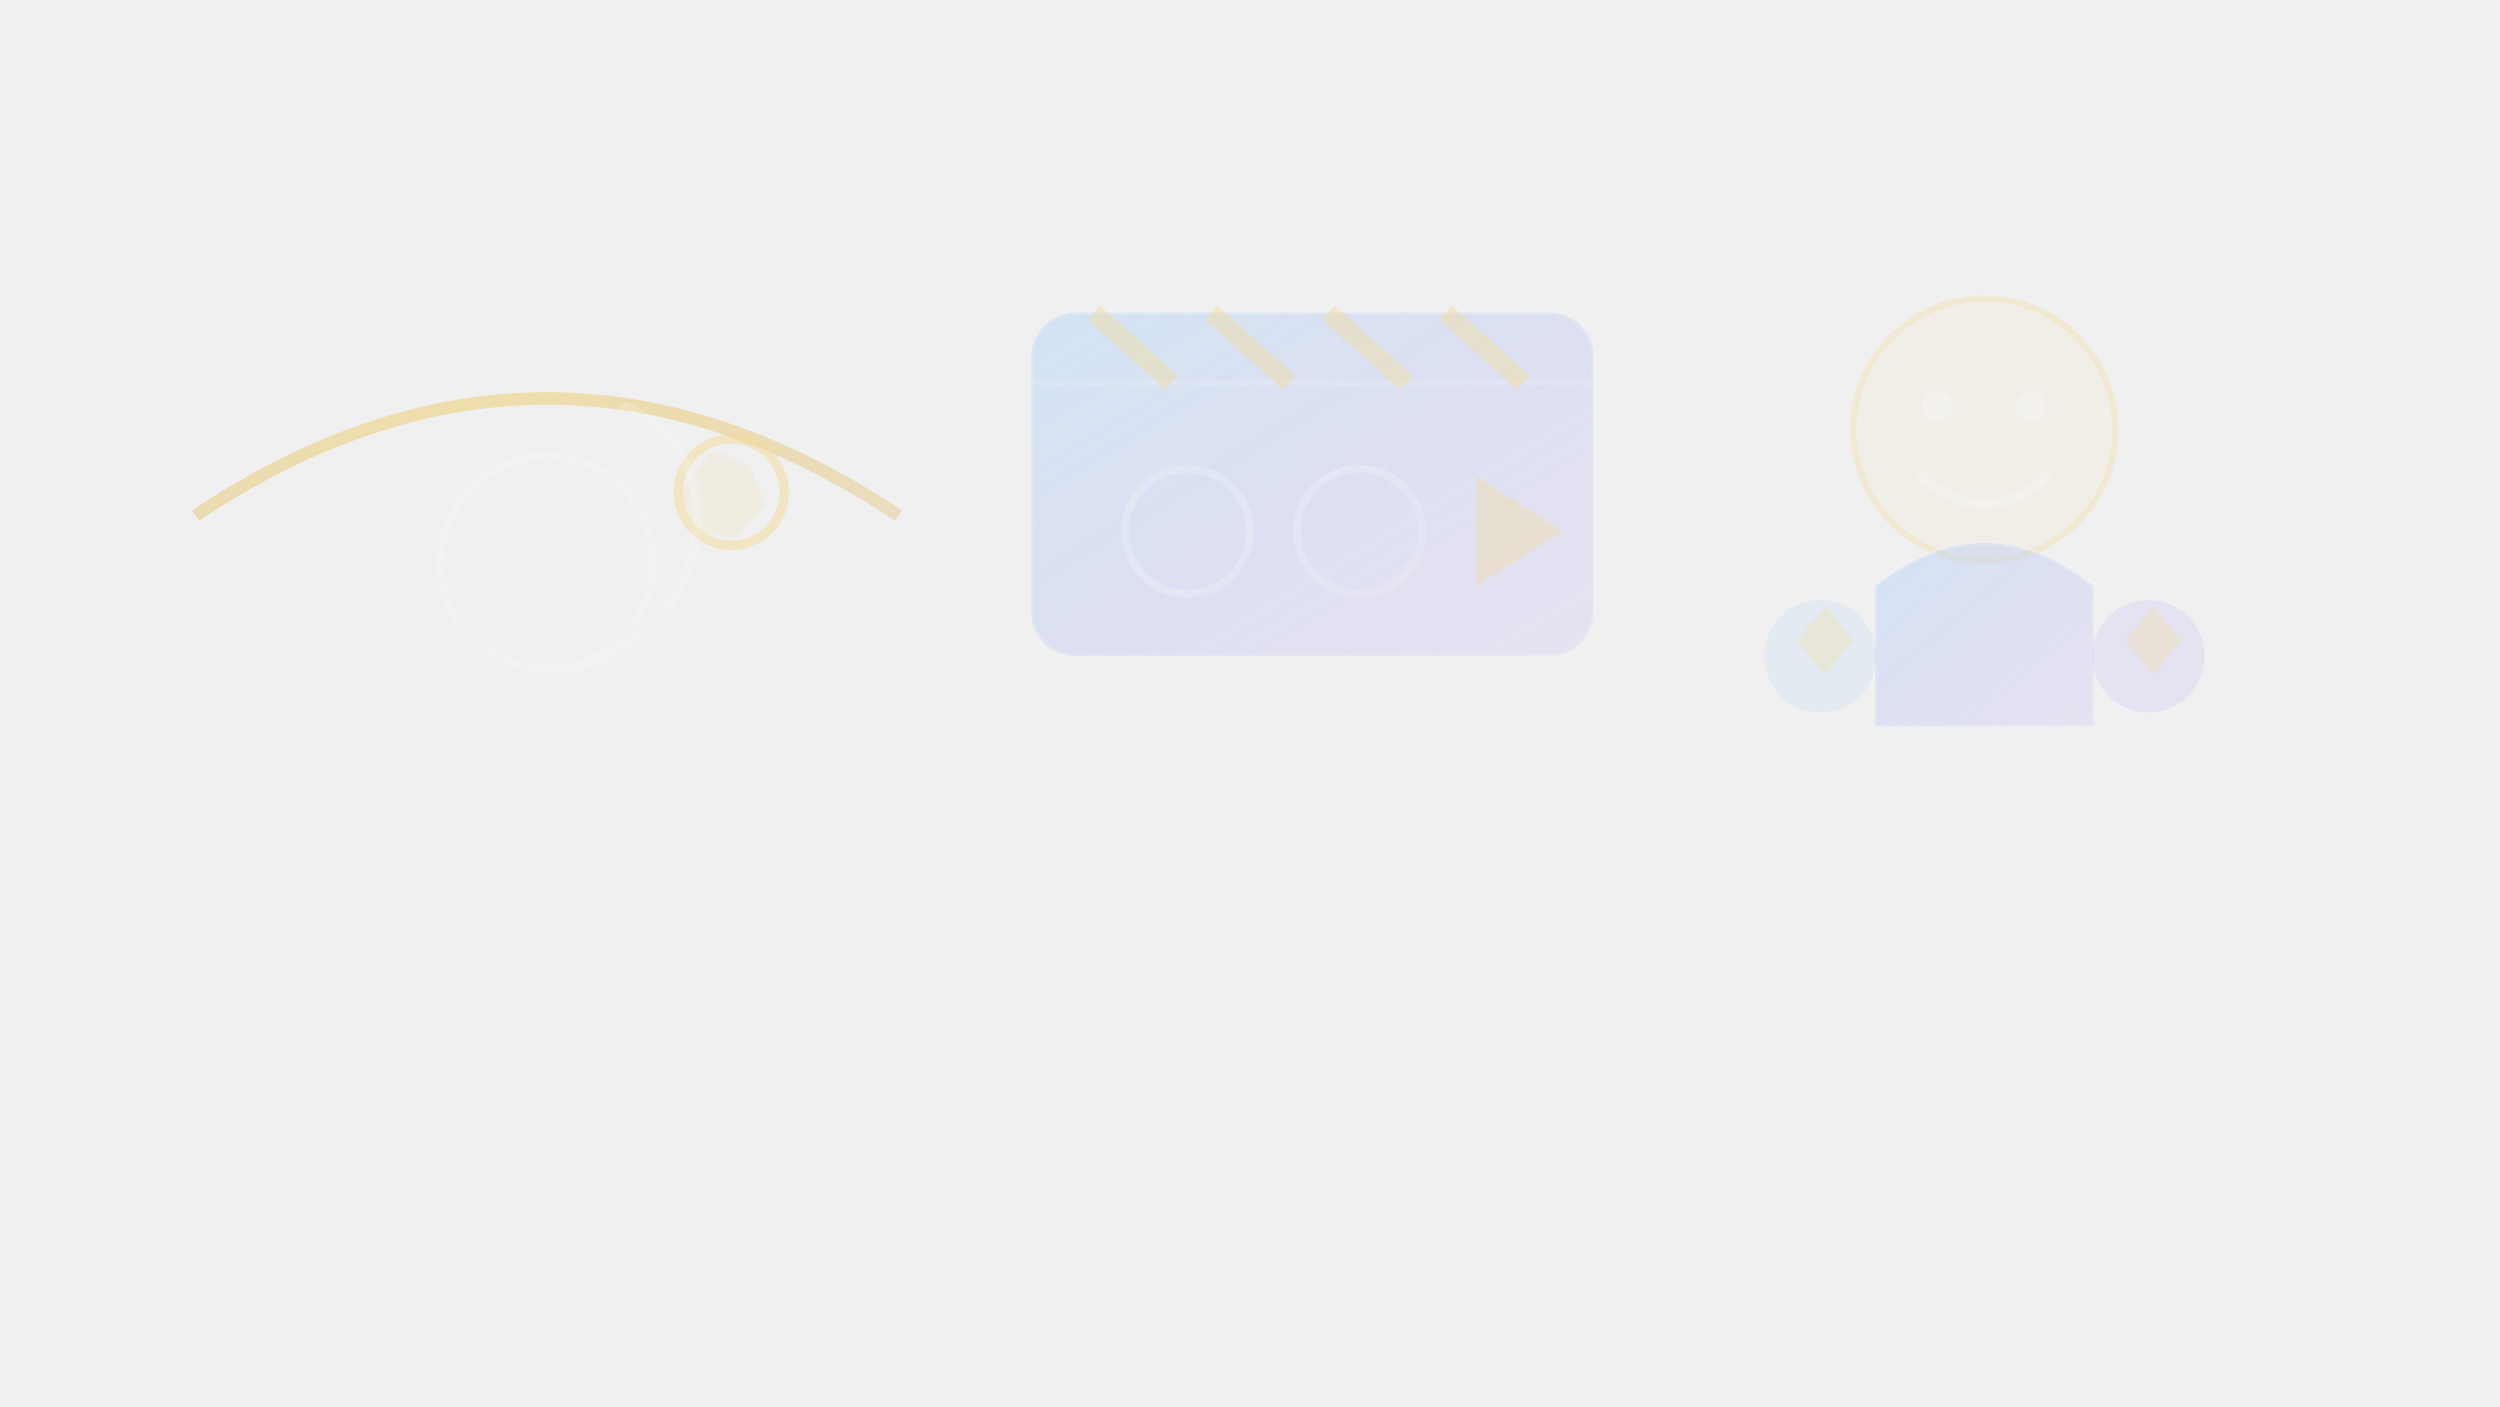
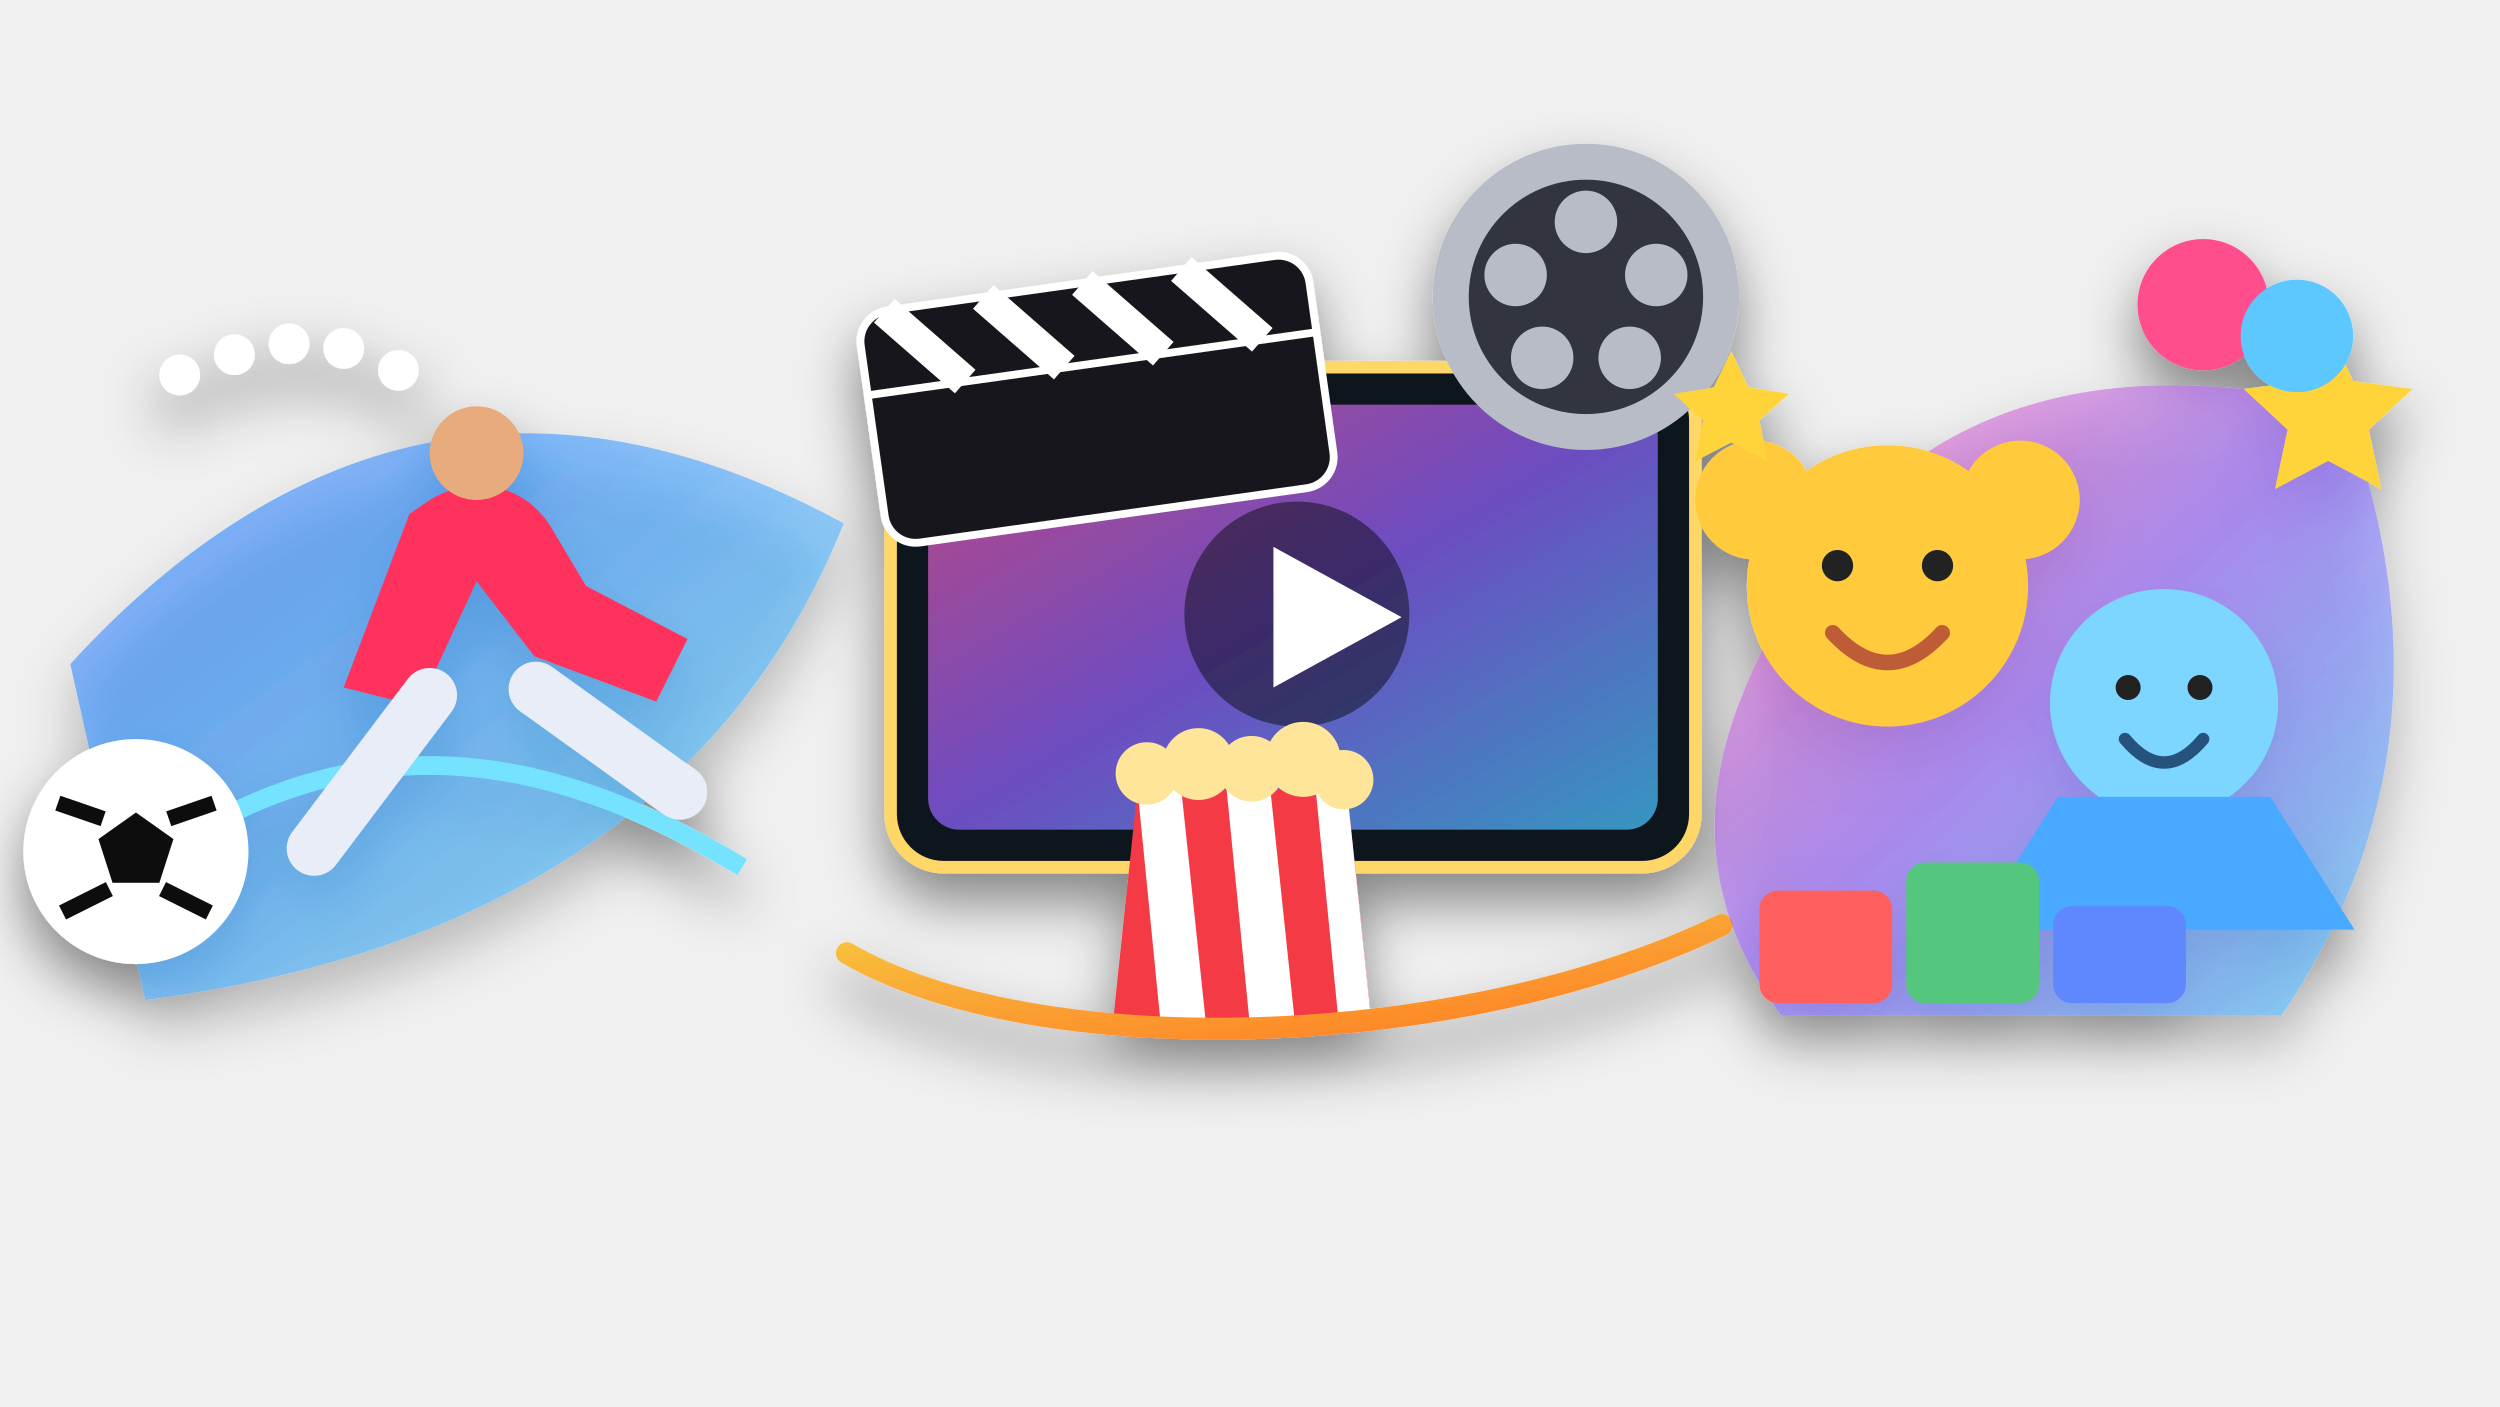
<svg xmlns="http://www.w3.org/2000/svg" width="1600" height="900" viewBox="0 0 1600 900">
  <defs>
-     <linearGradient id="gold" x1="0" y1="0" x2="1" y2="1">
-       <stop offset="0" stop-color="#f2c84b" stop-opacity=".85" />
-       <stop offset="1" stop-color="#d79b19" stop-opacity=".45" />
+     <linearGradient id="s" x1="0" y1="0" x2="1" y2="1">
+       <stop stop-color="#0b65ff" />
+       <stop offset="1" stop-color="#56d8ff" />
    </linearGradient>
-     <linearGradient id="blue" x1="0" y1="0" x2="1" y2="1">
-       <stop offset="0" stop-color="#64b5ff" stop-opacity=".42" />
-       <stop offset="1" stop-color="#7c5cff" stop-opacity=".18" />
+     <linearGradient id="f" x1="0" y1="0" x2="1" y2="1">
+       <stop stop-color="#f7c63e" />
+       <stop offset="1" stop-color="#ff7b25" />
    </linearGradient>
-     <filter id="blur">
-       <feGaussianBlur stdDeviation="2" />
+     <linearGradient id="k" x1="0" y1="0" x2="1" y2="1">
+       <stop stop-color="#ff5ba8" />
+       <stop offset=".5" stop-color="#8f62ff" />
+       <stop offset="1" stop-color="#43c8ff" />
+     </linearGradient>
+     <filter id="sh" x="-40%" y="-40%" width="180%" height="180%">
+       <feDropShadow dx="0" dy="18" stdDeviation="18" flood-color="#000" flood-opacity=".45" />
    </filter>
  </defs>
-   <g opacity=".5">
-     <g transform="translate(70 110)">
-       <ellipse cx="280" cy="220" rx="250" ry="110" fill="none" stroke="#ffffff" stroke-opacity=".18" stroke-width="4" />
-       <path d="M55 220 Q280 70 505 220" fill="none" stroke="url(#gold)" stroke-width="8" />
-       <path d="M120 245 H440" stroke="#ffffff" stroke-opacity=".16" stroke-width="4" />
-       <circle cx="280" cy="250" r="68" fill="none" stroke="#ffffff" stroke-opacity=".24" stroke-width="5" />
-       <path d="M280 185v130M215 250h130" stroke="#ffffff" stroke-opacity=".15" stroke-width="3" />
-       <circle cx="398" cy="205" r="34" fill="none" stroke="#f2c84b" stroke-opacity=".55" stroke-width="6" />
-       <path d="M386 178l24 10 10 24-18 22-27-4-10-25z" fill="#f2c84b" fill-opacity=".18" />
-       <path d="M330 150c38 18 52 52 44 92-8 35-35 64-76 76" fill="none" stroke="#ffffff" stroke-opacity=".22" stroke-width="6" stroke-linecap="round" />
+   <g filter="url(#sh)">
+     <g transform="translate(5 115)">
+       <path d="M40 310Q260 70 535 220Q430 480 88 525Z" fill="url(#s)" opacity=".52" />
+       <g fill="#fff">
+         <circle cx="110" cy="125" r="13" />
+         <circle cx="145" cy="112" r="13" />
+         <circle cx="180" cy="105" r="13" />
+         <circle cx="215" cy="108" r="13" />
+         <circle cx="250" cy="122" r="13" />
+       </g>
+       <path d="M100 430C215 355 330 355 470 440" fill="none" stroke="#74e3ff" stroke-width="12" />
+       <path d="M270 205c28-17 61-10 78 18l22 37 65 34-20 40-78-29-37-48-37 80-48-12 42-111z" fill="#ff305d" />
+       <circle cx="300" cy="175" r="30" fill="#e7ab7d" />
+       <path d="M270 330l-74 98M338 326l92 66" stroke="#e8edf7" stroke-width="35" stroke-linecap="round" />
+       <g transform="translate(82 430)">
+         <circle r="72" fill="#fff" />
+         <path d="M0-25l24 17-9 28h-30l-9-28z" fill="#111" />
+         <path d="M-50-31l29 10M50-31l-29 10M-47 39l30-15M47 39l-30-15" stroke="#111" stroke-width="10" />
+       </g>
    </g>
-     <g transform="translate(580 95)">
-       <rect x="80" y="105" width="360" height="220" rx="28" fill="url(#blue)" stroke="#ffffff" stroke-opacity=".18" stroke-width="3" />
-       <path d="M80 150h360" stroke="#ffffff" stroke-opacity=".2" stroke-width="3" />
-       <path d="M120 105l50 45m25-45l50 45m25-45l50 45m25-45l50 45" stroke="#f2c84b" stroke-opacity=".45" stroke-width="12" />
-       <circle cx="180" cy="245" r="40" fill="none" stroke="#ffffff" stroke-opacity=".25" stroke-width="5" />
-       <circle cx="290" cy="245" r="40" fill="none" stroke="#ffffff" stroke-opacity=".25" stroke-width="5" />
-       <path d="M365 210l55 35-55 35z" fill="#f2c84b" fill-opacity=".38" />
+     <g transform="translate(500 105)">
+       <rect x="70" y="130" width="515" height="320" rx="34" fill="#11151f" stroke="#ffd767" stroke-width="8" />
+       <rect x="94" y="154" width="467" height="272" rx="20" fill="url(#k)" opacity=".72" />
+       <circle cx="330" cy="288" r="72" fill="#090b12" opacity=".5" />
+       <path d="M315 245l82 45-82 45z" fill="#fff" />
+       <g transform="translate(55 55) rotate(-8 150 80)">
+         <rect x="0" y="20" width="290" height="150" rx="20" fill="#18191d" stroke="#fff" stroke-width="5" />
+         <path d="M0 72h290" stroke="#fff" stroke-width="5" />
+         <path d="M18 20l45 52M82 20l45 52M146 20l45 52M210 20l45 52" stroke="#fff" stroke-width="20" />
+       </g>
+       <g transform="translate(515 85)">
+         <circle r="98" fill="#b7bcc6" />
+         <circle r="75" fill="#303540" />
+         <circle cx="0" cy="-48" r="20" fill="#b7bcc6" />
+         <circle cx="45" cy="-14" r="20" fill="#b7bcc6" />
+         <circle cx="28" cy="39" r="20" fill="#b7bcc6" />
+         <circle cx="-28" cy="39" r="20" fill="#b7bcc6" />
+         <circle cx="-45" cy="-14" r="20" fill="#b7bcc6" />
+       </g>
+       <g transform="translate(212 432)">
+         <path d="M0 120h166l-16-152H16z" fill="#f43b45" />
+         <path d="M16-32h28l16 152H31zM73-32h28l16 152H88zM130-32h20l16 152h-21z" fill="#fff" />
+         <g fill="#ffe59a">
+           <circle cx="22" cy="-42" r="20" />
+           <circle cx="55" cy="-48" r="23" />
+           <circle cx="89" cy="-45" r="21" />
+           <circle cx="122" cy="-51" r="24" />
+           <circle cx="148" cy="-38" r="19" />
+         </g>
+       </g>
+       <path d="M42 505c120 70 390 64 560-18" fill="none" stroke="url(#f)" stroke-width="14" stroke-linecap="round" />
    </g>
-     <g transform="translate(1090 115)">
-       <circle cx="180" cy="160" r="84" fill="#f2c84b" fill-opacity=".12" stroke="#f2c84b" stroke-opacity=".32" stroke-width="4" />
-       <circle cx="150" cy="145" r="10" fill="#ffffff" fill-opacity=".35" />
-       <circle cx="210" cy="145" r="10" fill="#ffffff" fill-opacity=".35" />
-       <path d="M140 190q40 35 80 0" fill="none" stroke="#ffffff" stroke-opacity=".35" stroke-width="6" stroke-linecap="round" />
-       <path d="M110 260q70-55 140 0v90H110z" fill="url(#blue)" stroke="#ffffff" stroke-opacity=".18" stroke-width="3" />
-       <circle cx="75" cy="305" r="36" fill="#64b5ff" fill-opacity=".18" />
-       <circle cx="285" cy="305" r="36" fill="#7c5cff" fill-opacity=".18" />
-       <path d="M60 295l18-22 18 22-18 22zM270 295l18-22 18 22-18 22z" fill="#f2c84b" fill-opacity=".3" />
-     </g>
-     <g fill="#ffffff" fill-opacity=".16">
-       <circle cx="155" cy="70" r="5" />
-       <circle cx="520" cy="55" r="4" />
-       <circle cx="980" cy="80" r="5" />
-       <circle cx="1460" cy="90" r="4" />
-       <circle cx="80" cy="650" r="4" />
-       <circle cx="520" cy="720" r="6" />
-       <circle cx="1040" cy="690" r="4" />
-       <circle cx="1510" cy="640" r="5" />
+     <g transform="translate(1080 125)">
+       <path d="M35 320Q135 70 420 135Q500 350 380 525H60Q-10 430 35 320Z" fill="url(#k)" opacity=".56" />
+       <g transform="translate(128 250)">
+         <circle r="90" fill="#ffca3a" />
+         <circle cx="-32" cy="-13" r="10" fill="#222" />
+         <circle cx="32" cy="-13" r="10" fill="#222" />
+         <path d="M-35 30q35 38 70 0" fill="none" stroke="#bf5c38" stroke-width="10" stroke-linecap="round" />
+         <circle cx="-85" cy="-55" r="38" fill="#ffca3a" />
+         <circle cx="85" cy="-55" r="38" fill="#ffca3a" />
+       </g>
+       <g transform="translate(305 325)">
+         <circle r="73" fill="#7cd6ff" />
+         <circle cx="-23" cy="-10" r="8" fill="#222" />
+         <circle cx="23" cy="-10" r="8" fill="#222" />
+         <path d="M-25 23q25 30 50 0" fill="none" stroke="#26537d" stroke-width="8" stroke-linecap="round" />
+         <path d="M-68 60l-54 85h244l-54-85z" fill="#48a8ff" />
+       </g>
+       <g transform="translate(46 445)">
+         <rect width="85" height="72" rx="12" fill="#ff5f5f" />
+         <rect x="94" y="-18" width="85" height="90" rx="12" fill="#55c67d" />
+         <rect x="188" y="10" width="85" height="62" rx="12" fill="#5f88ff" />
+       </g>
+       <g fill="#ffd43b">
+         <path d="M410 85l16 34 38 5-28 26 8 38-34-18-34 18 8-38-28-26 38-5z" />
+         <path d="M28 100l11 23 26 4-19 17 5 26-23-12-23 12 5-26-19-17 26-4z" />
+       </g>
+       <circle cx="330" cy="70" r="42" fill="#ff4d8d" />
+       <circle cx="390" cy="90" r="36" fill="#5bc8ff" />
    </g>
  </g>
</svg>
